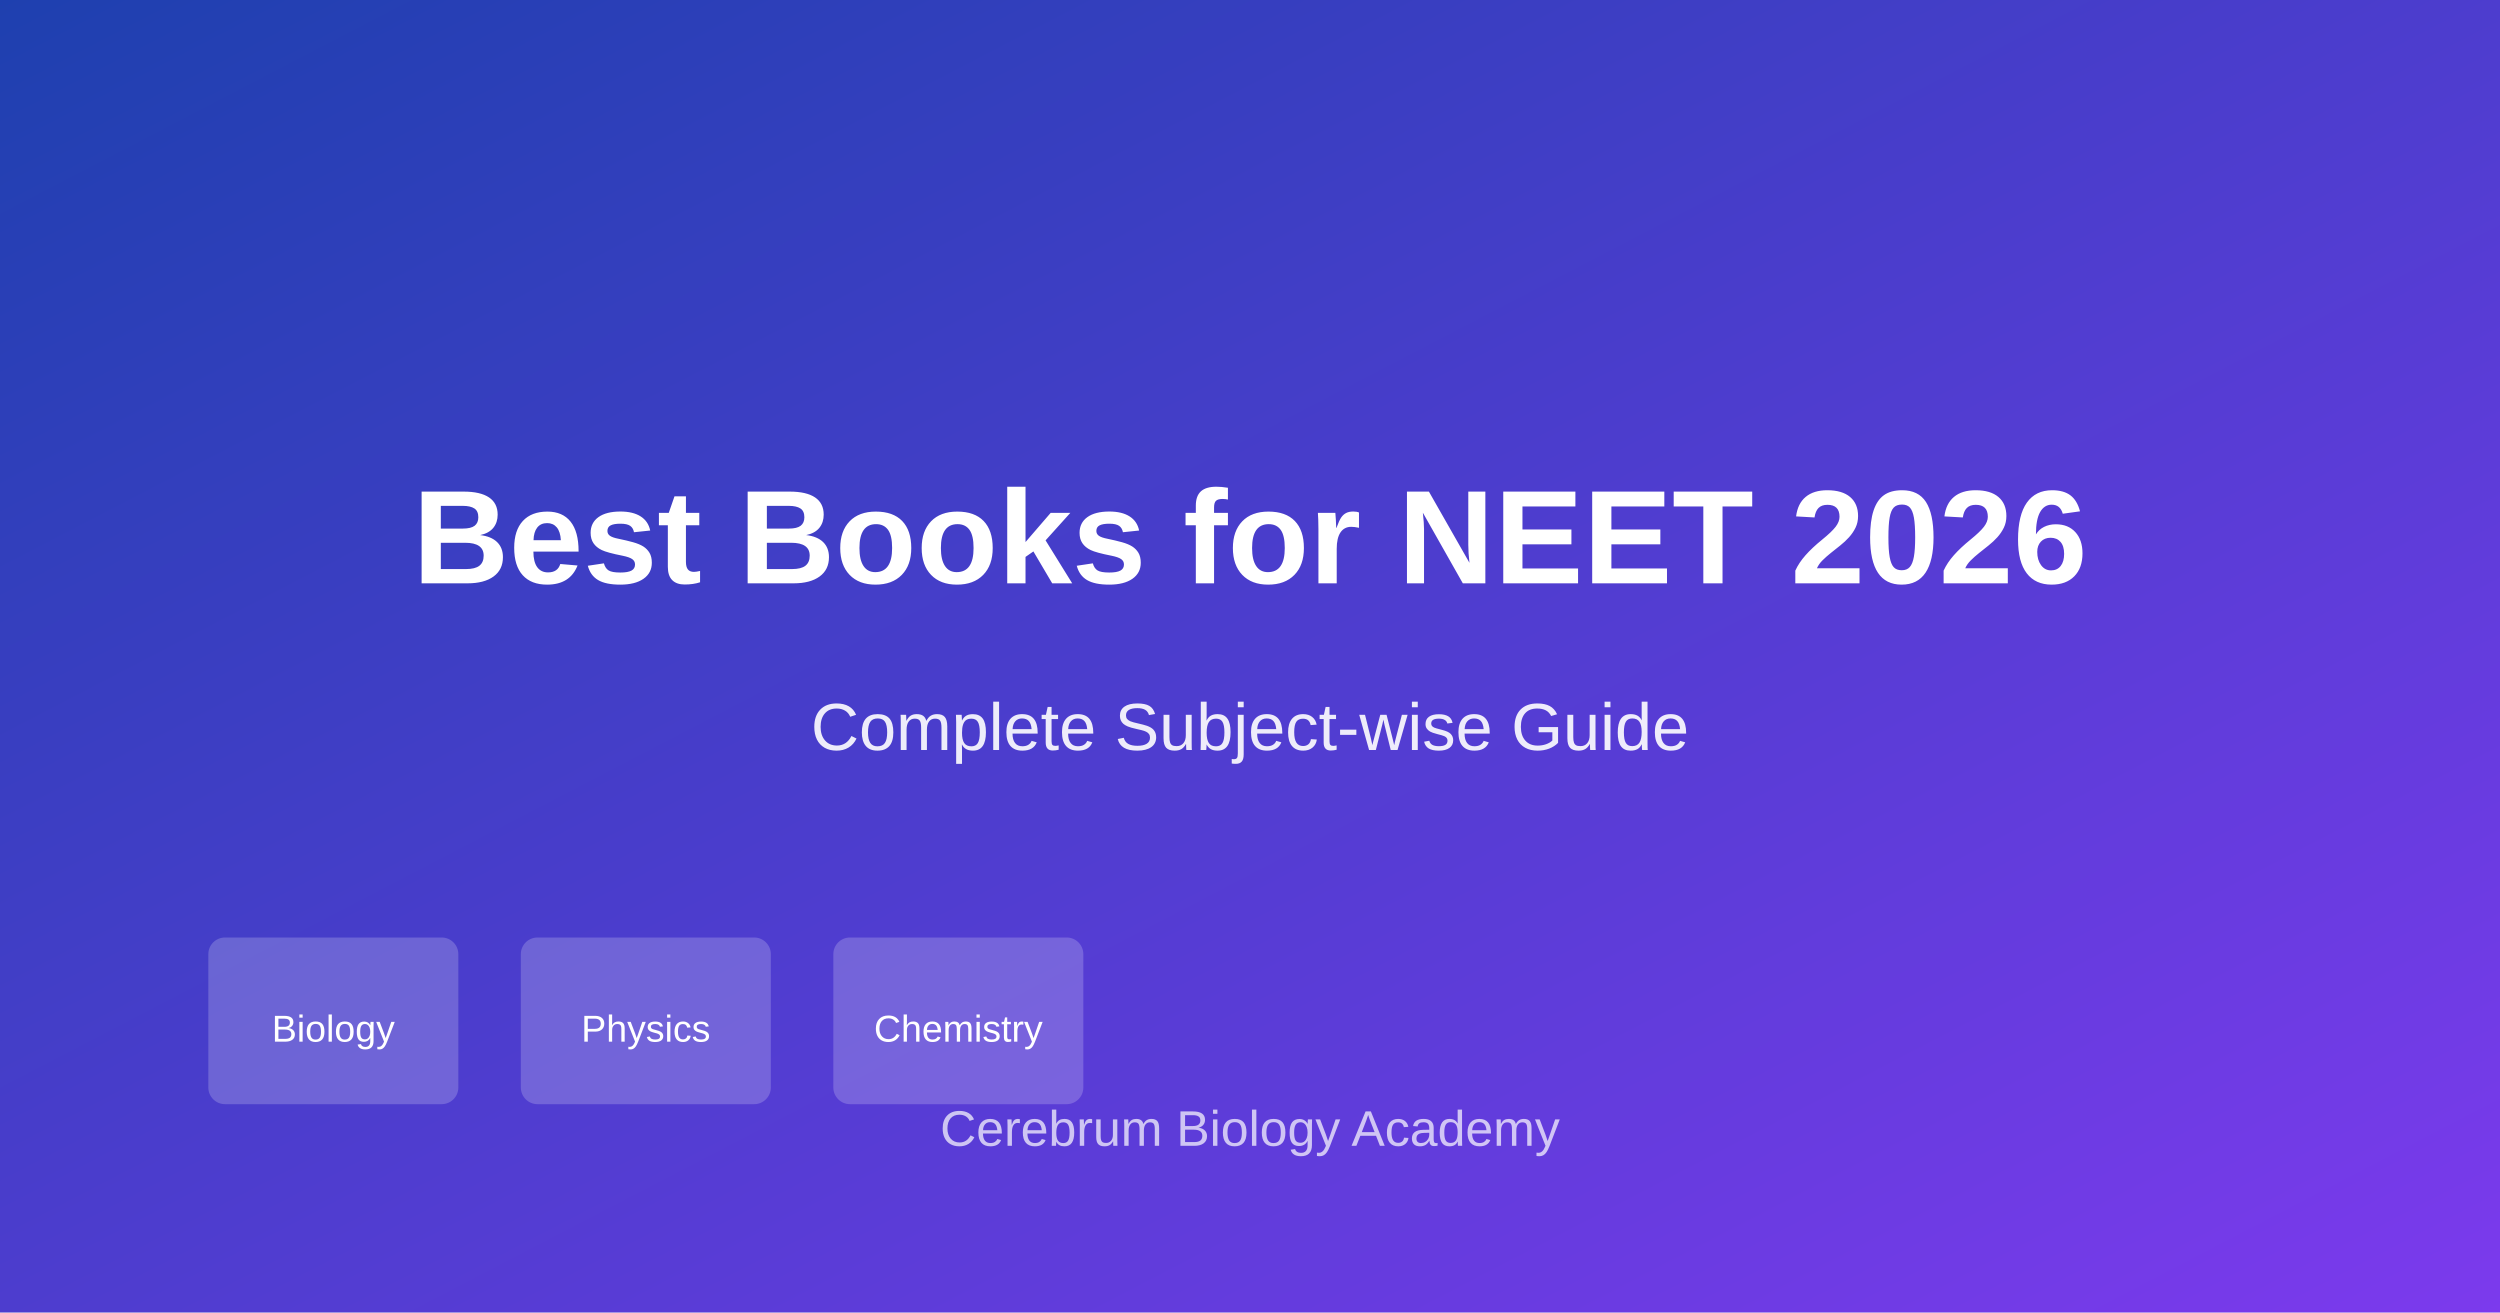
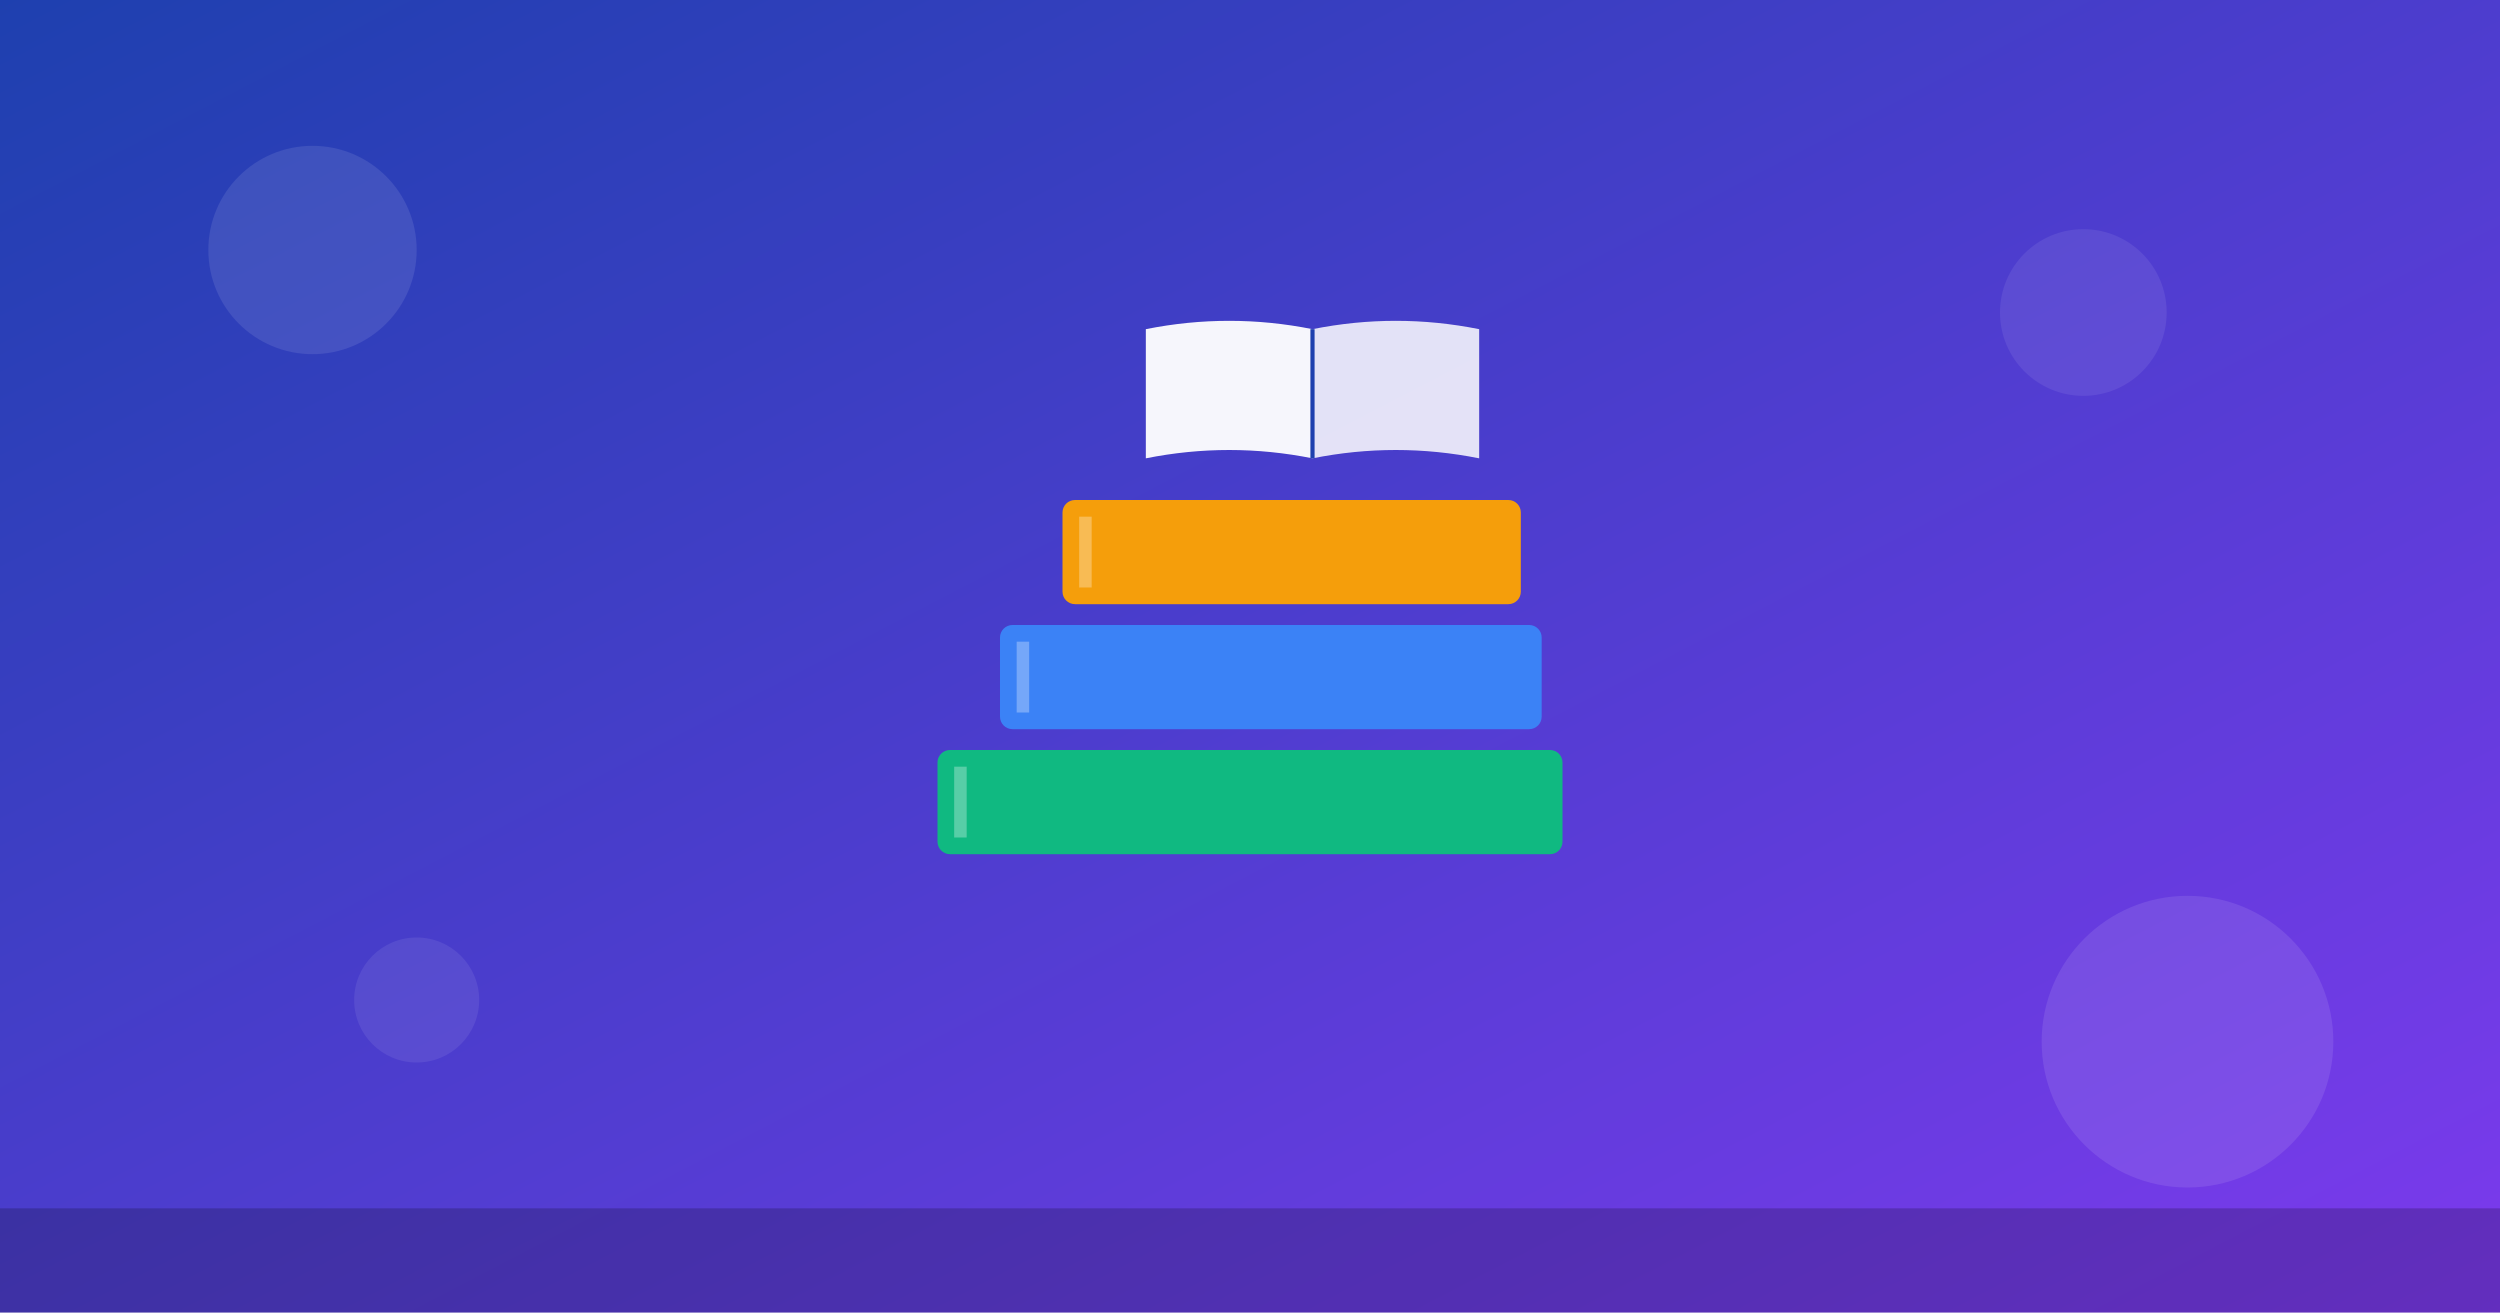
<svg xmlns="http://www.w3.org/2000/svg" width="1200" height="630">
  <defs>
-     <linearGradient id="bg1" x1="0%" y1="0%" x2="100%" y2="100%">
+     <linearGradient id="bg" x1="0%" y1="0%" x2="100%" y2="100%">
      <stop offset="0%" style="stop-color:#1e40af;stop-opacity:1" />
      <stop offset="100%" style="stop-color:#7c3aed;stop-opacity:1" />
    </linearGradient>
  </defs>
-   <rect width="100%" height="100%" fill="url(#bg1)" />
-   <text x="600" y="280" font-family="Arial, sans-serif" font-size="64" font-weight="bold" fill="white" text-anchor="middle">Best Books for NEET 2026</text>
-   <text x="600" y="360" font-family="Arial, sans-serif" font-size="32" fill="rgba(255,255,255,0.9)" text-anchor="middle">Complete Subject-wise Guide</text>
-   <text x="600" y="550" font-family="Arial, sans-serif" font-size="24" fill="rgba(255,255,255,0.7)" text-anchor="middle">Cerebrum Biology Academy</text>
-   <rect x="100" y="450" width="120" height="80" rx="8" fill="rgba(255,255,255,0.2)" />
-   <rect x="250" y="450" width="120" height="80" rx="8" fill="rgba(255,255,255,0.2)" />
-   <rect x="400" y="450" width="120" height="80" rx="8" fill="rgba(255,255,255,0.2)" />
-   <text x="160" y="500" font-family="Arial" font-size="18" fill="white" text-anchor="middle">Biology</text>
-   <text x="310" y="500" font-family="Arial" font-size="18" fill="white" text-anchor="middle">Physics</text>
-   <text x="460" y="500" font-family="Arial" font-size="18" fill="white" text-anchor="middle">Chemistry</text>
+   <rect width="100%" height="100%" fill="url(#bg)" />
+   <g transform="translate(450, 180)">
+     <rect x="0" y="180" width="300" height="50" fill="#10b981" rx="6" />
+     <rect x="8" y="188" width="6" height="34" fill="rgba(255,255,255,0.3)" />
+     <rect x="30" y="120" width="260" height="50" fill="#3b82f6" rx="6" />
+     <rect x="38" y="128" width="6" height="34" fill="rgba(255,255,255,0.3)" />
+     <rect x="60" y="60" width="220" height="50" fill="#f59e0b" rx="6" />
+     <rect x="68" y="68" width="6" height="34" fill="rgba(255,255,255,0.3)" />
+     <g transform="translate(100, -30)">
+       <path d="M80 0 L80 70 Q40 62, 0 70 L0 8 Q40 0, 80 8 Z" fill="rgba(255,255,255,0.95)" />
+       <path d="M80 0 L80 70 Q120 62, 160 70 L160 8 Q120 0, 80 8 Z" fill="rgba(255,255,255,0.85)" />
+       <line x1="80" y1="8" x2="80" y2="70" stroke="#1e40af" stroke-width="2" />
+     </g>
+   </g>
+   <circle cx="150" cy="120" r="50" fill="rgba(255,255,255,0.1)" />
+   <circle cx="1050" cy="500" r="70" fill="rgba(255,255,255,0.1)" />
+   <circle cx="200" cy="480" r="30" fill="rgba(255,255,255,0.08)" />
+   <circle cx="1000" cy="150" r="40" fill="rgba(255,255,255,0.08)" />
+   <rect x="0" y="580" width="1200" height="50" fill="rgba(0,0,0,0.2)" />
</svg>
